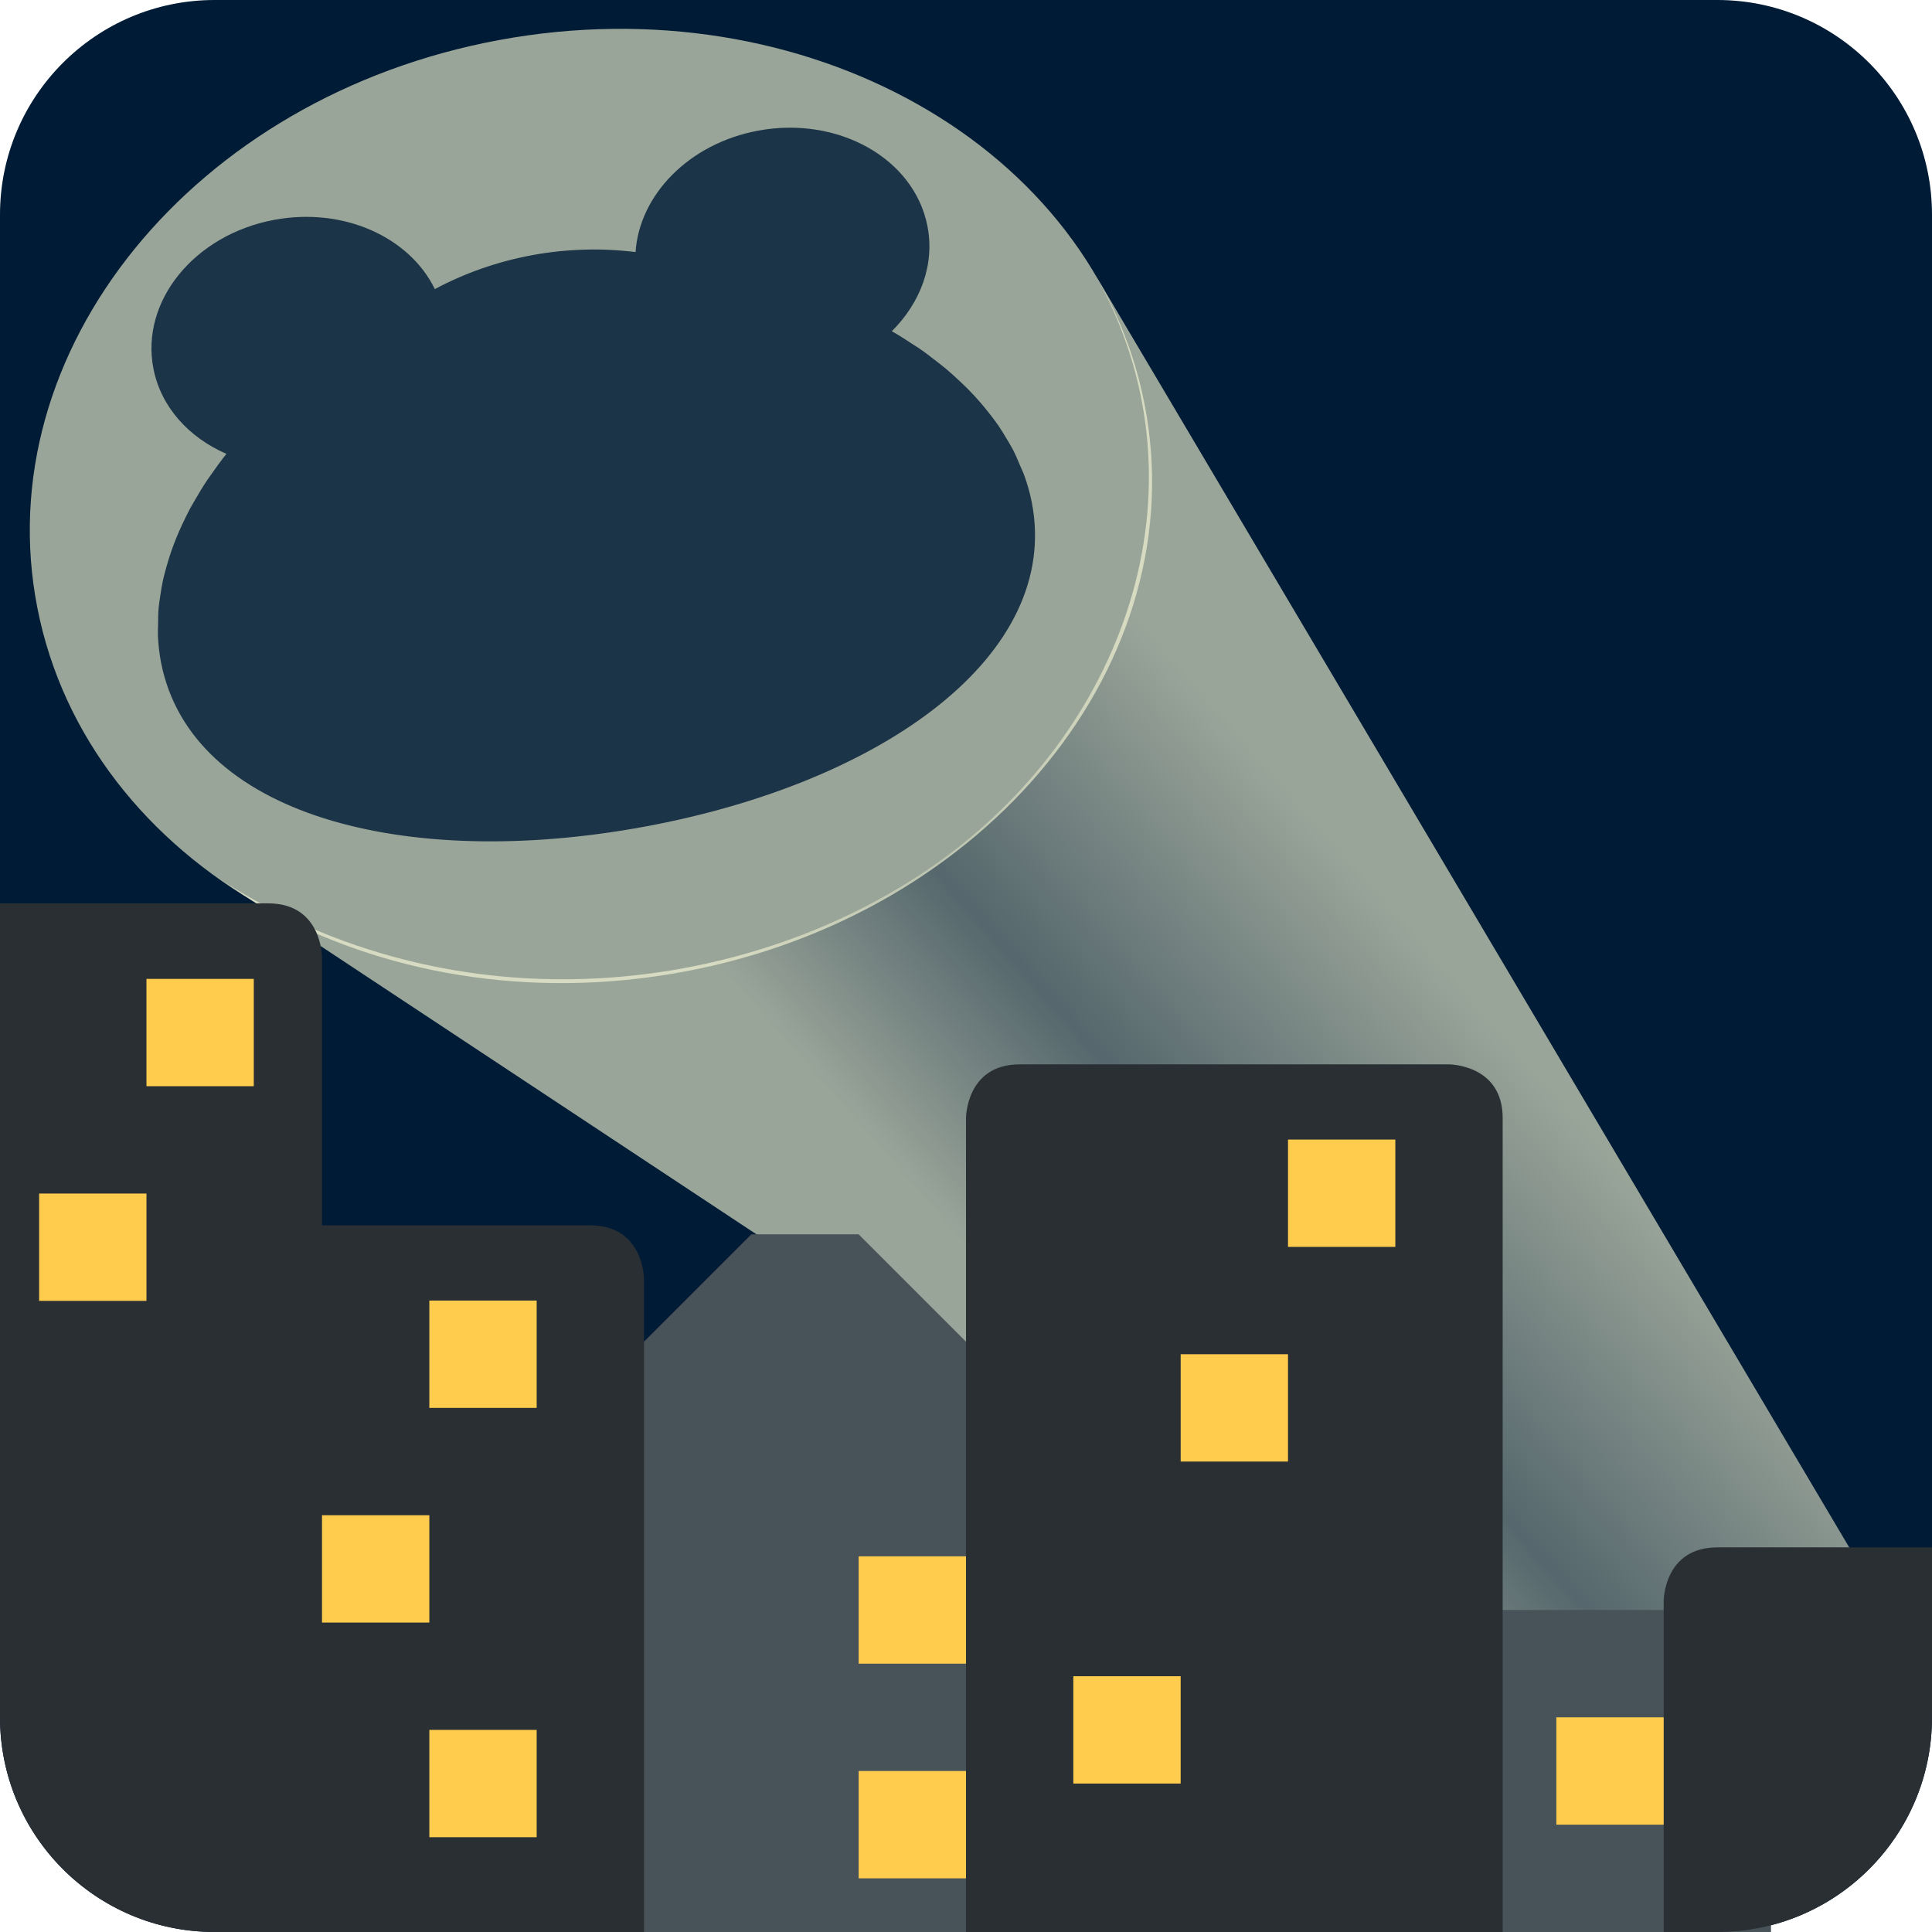
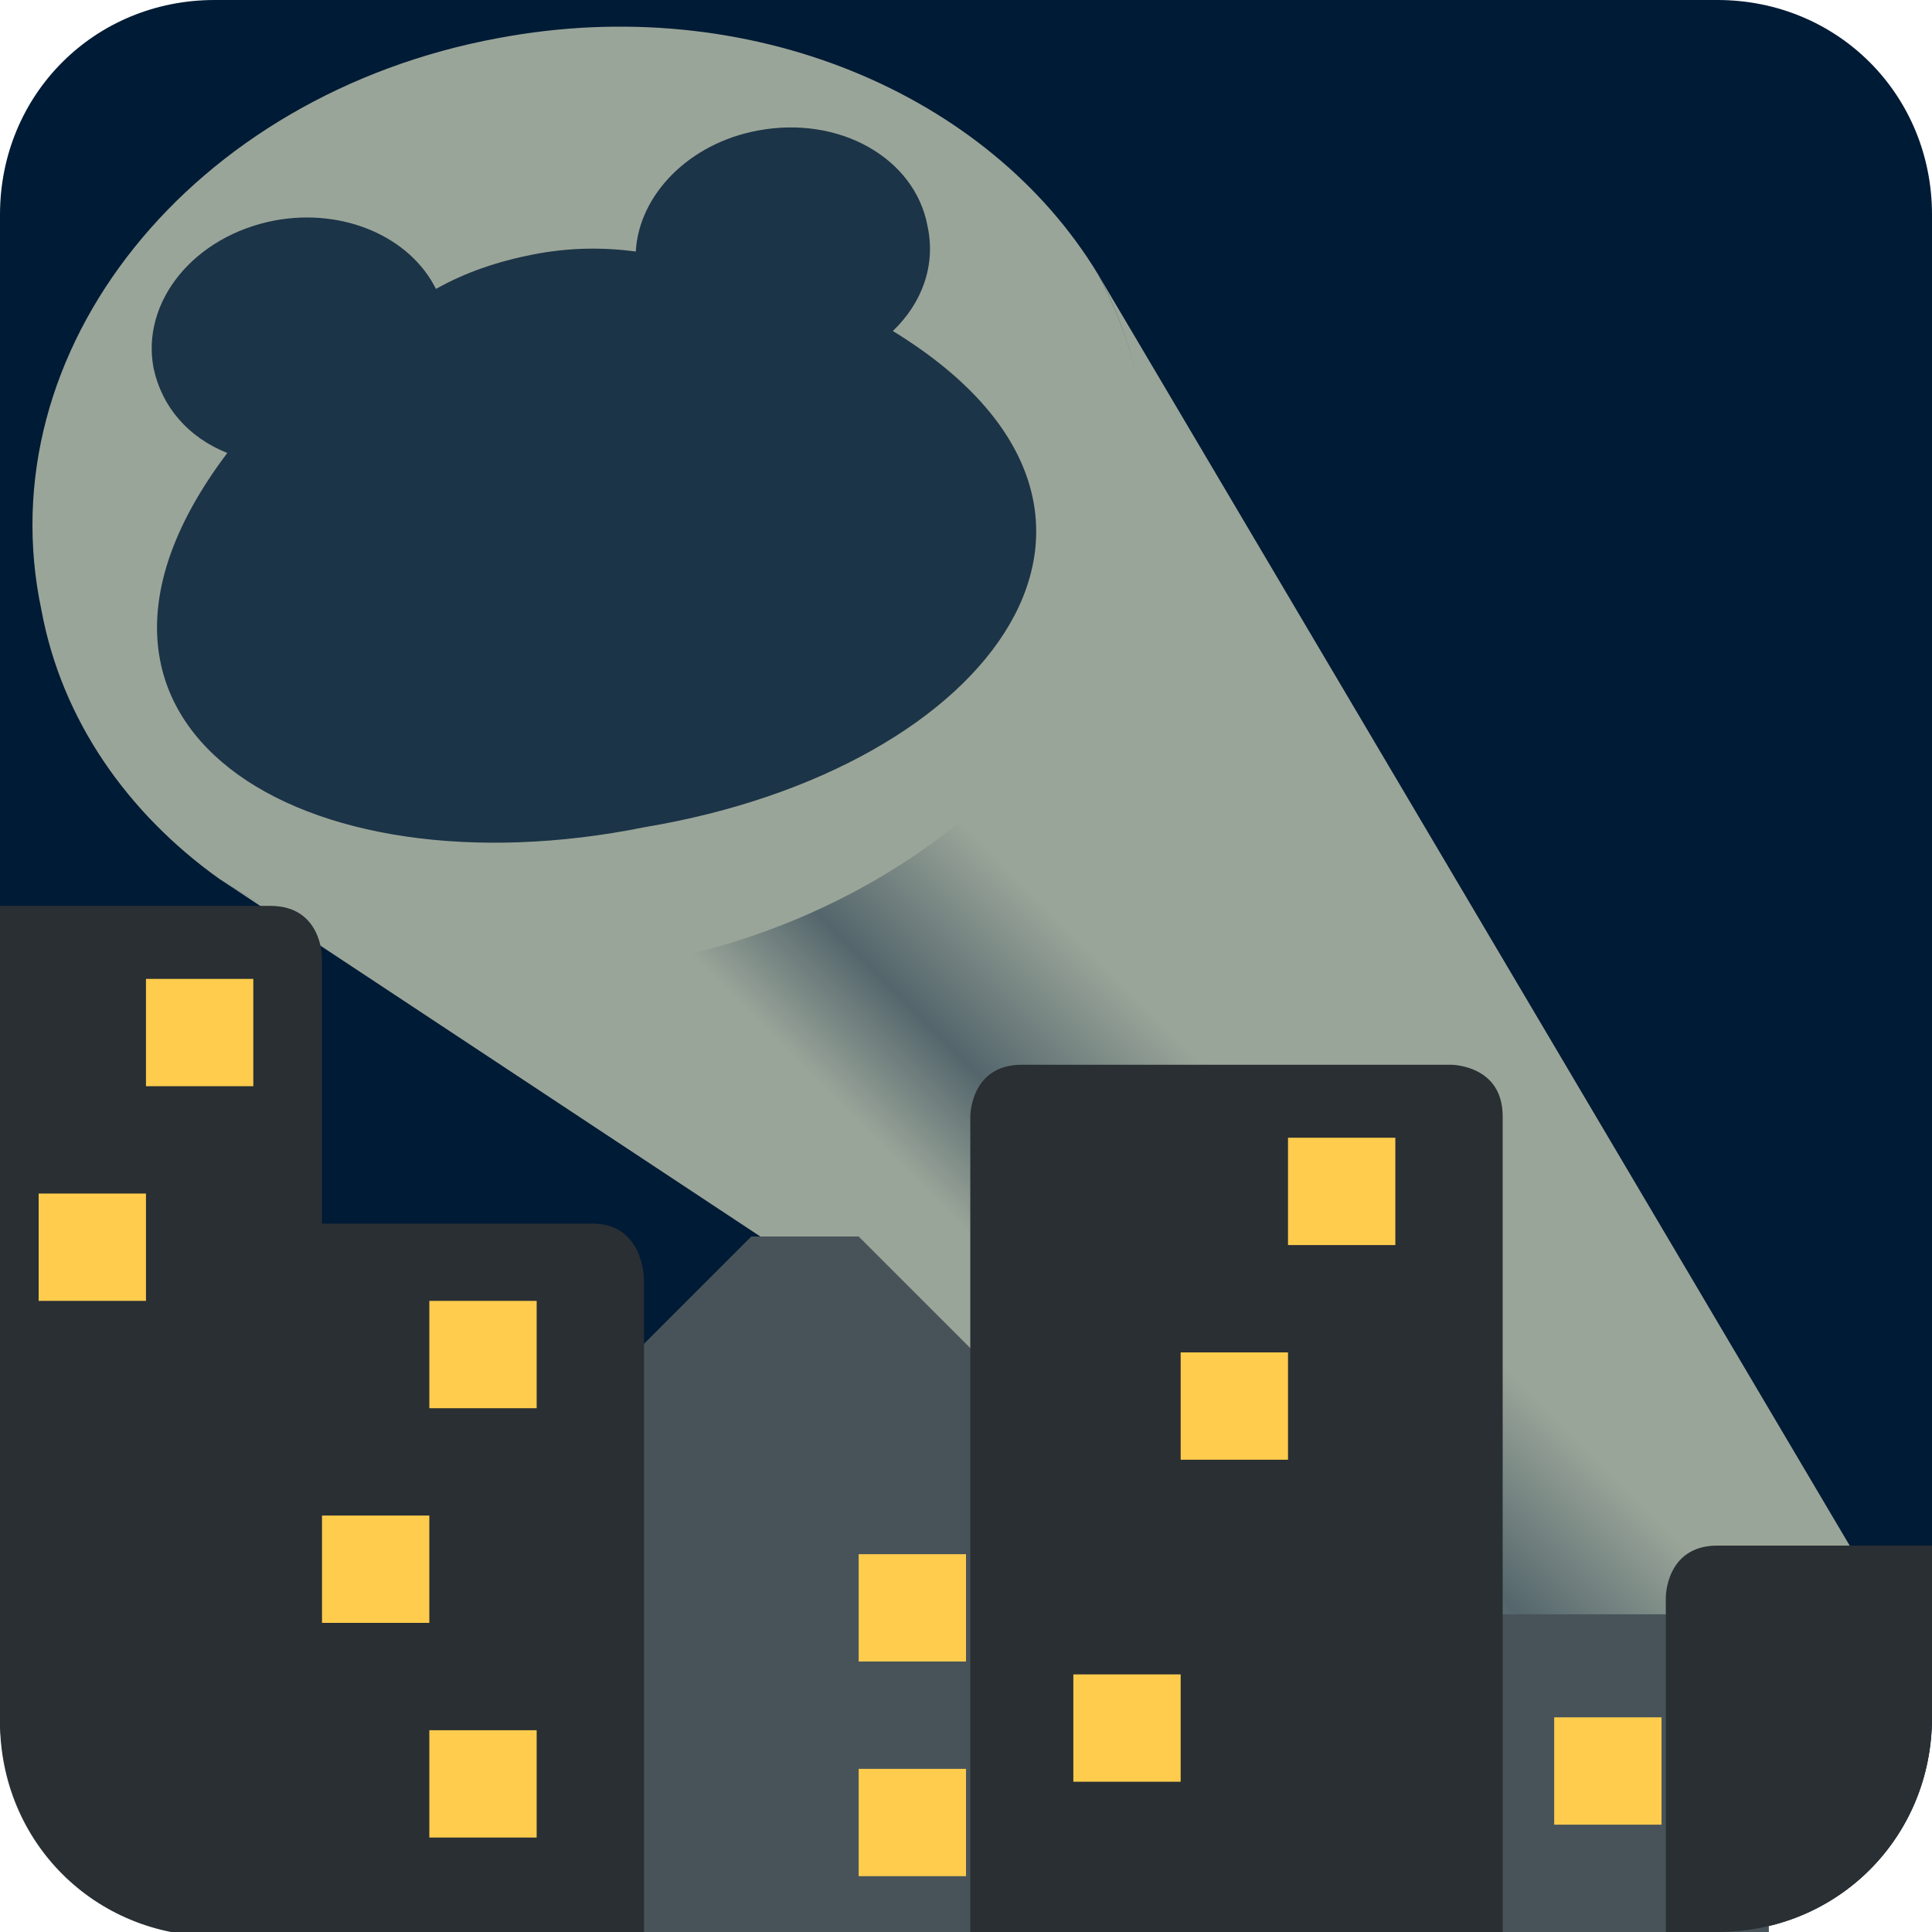
- <svg xmlns="http://www.w3.org/2000/svg" xmlns:xlink="http://www.w3.org/1999/xlink" viewBox="0 0 45 45" style="enable-background:new 0 0 45 45;" xml:space="preserve" version="1.1" id="svg2">
-   <defs id="defs6">
-     <linearGradient id="linearGradient927">
-       <stop id="stop921" offset="0" style="stop-color:#ffffdb;stop-opacity:0.604" />
-       <stop id="stop923" offset="0.417" style="stop-color:#ffffdb;stop-opacity:0.335" />
-       <stop style="stop-color:#ffffdb;stop-opacity:0.604" offset="1" id="stop925" />
-     </linearGradient>
-     <linearGradient id="linearGradient903">
-       <stop style="stop-color:#ffffdb;stop-opacity:0.604" offset="0" id="stop891" />
-       <stop style="stop-color:#ffffdb;stop-opacity:0.335" offset="0.417" id="stop895" />
-       <stop id="stop901" offset="1" style="stop-color:#ffffdb;stop-opacity:0.604" />
-     </linearGradient>
-     <linearGradient id="linearGradient868">
-       <stop style="stop-color:#ffffdb;stop-opacity:0.604" offset="0" id="stop864" />
-       <stop id="stop872" offset="0.246" style="stop-color:#ffffdb;stop-opacity:0.213" />
-       <stop style="stop-color:#ffffdb;stop-opacity:0.604" offset="0.347" id="stop874" />
-       <stop id="stop876" offset="0.48" style="stop-color:#ffffdb;stop-opacity:0.217" />
-       <stop style="stop-color:#ffffdb;stop-opacity:0.604" offset="0.606" id="stop878" />
-       <stop id="stop880" offset="0.726" style="stop-color:#ffffdb;stop-opacity:0.118" />
-       <stop style="stop-color:#ffffdb;stop-opacity:0.604" offset="1" id="stop866" />
-     </linearGradient>
-     <clipPath id="clipPath16" clipPathUnits="userSpaceOnUse">
-       <path id="path18" d="M 0,36 36,36 36,0 0,0 0,36 Z" />
-     </clipPath>
-     <linearGradient xlink:href="#linearGradient868" id="linearGradient870" x1="21.45" y1="2.55" x2="34.3" y2="15.5" gradientUnits="userSpaceOnUse" />
-     <linearGradient xlink:href="#linearGradient903" id="linearGradient887" gradientUnits="userSpaceOnUse" x1="24.251" y1="4.533" x2="31.931" y2="13.414" />
-     <linearGradient xlink:href="#linearGradient927" id="linearGradient919" gradientUnits="userSpaceOnUse" x1="23.651" y1="5.833" x2="32.281" y2="13.414" />
-   </defs>
-   <g transform="matrix(1.25,0,0,-1.25,0,45)" id="g10">
-     <g id="g12">
-       <g clip-path="url(#clipPath16)" id="g14">
-         <path style="fill:#001b35;fill-opacity:1;stroke-width:1" d="M 32,36 H 4 C 1.791,36 0,34.209 0,32 V 10 h 36 v 22 c 0,2.209 -1.791,4 -4,4 z" id="path2" />
-         <path id="path1448" d="M 32,0 H 4 C 1.791,0 0,1.791 0,4 V 26 H 36 V 4 C 36,1.791 34.209,0 32,0 Z" style="fill:#001b35;fill-opacity:1;stroke-width:1" />
-         <g id="g1429" transform="matrix(0.8888961,0,0,0.8888961,0.5566545,3.460676)">
-           <path style="fill:url(#linearGradient919);fill-opacity:1;stroke:none;stroke-width:0.8px;stroke-linecap:butt;stroke-linejoin:miter;stroke-opacity:1" d="M 3.879,18.241 34.081,-1.737 39.878,1.232 22.331,30.853 C 24.766,26.529 23.052,21.444 19.126,18.592 15.201,15.741 8.943,14.912 3.879,18.241 Z" id="path850" />
-           <g transform="matrix(0.9669849,0.1783405,-0.1598898,0.8140265,3.994912,4.323278)" id="g917">
-             <circle transform="scale(1,-1)" cy="-24" cx="12" id="circle909" style="opacity:1;fill:#ffffdb;fill-opacity:0.604;stroke:none;stroke-width:0.357;stroke-linecap:square;stroke-linejoin:miter;stroke-miterlimit:4;stroke-dasharray:none;stroke-opacity:1;paint-order:stroke fill markers" r="12" />
-             <g style="fill:#001b35;fill-opacity:0.819" transform="matrix(0.5243223,0,0,0.5243223,21.23813,22.07613)" id="g20">
-               <path id="path22" transform="matrix(1.404742,0,0,-1.404742,-39.15512,26.03586)" d="m 7.941,4.297 c -2.358,0 -4.271,1.913 -4.271,4.271 0,1.346 0.625,2.545 1.598,3.328 -0.196,0.199 -0.379,0.405 -0.559,0.613 -0.044,0.051 -0.09,0.101 -0.133,0.152 -0.155,0.186 -0.297,0.376 -0.438,0.568 C 4.073,13.32 4.004,13.409 3.941,13.5 3.826,13.667 3.72,13.837 3.615,14.008 3.537,14.136 3.461,14.266 3.389,14.396 c -0.082,0.149 -0.161,0.298 -0.234,0.449 -0.076,0.156 -0.146,0.313 -0.213,0.471 -0.06,0.142 -0.121,0.284 -0.174,0.428 -0.062,0.168 -0.113,0.337 -0.164,0.506 -0.041,0.138 -0.085,0.275 -0.119,0.414 -0.048,0.196 -0.082,0.393 -0.115,0.59 -0.019,0.113 -0.046,0.226 -0.061,0.34 -0.039,0.313 -0.062,0.626 -0.062,0.939 -2e-7,6.48e-4 0,0.001 0,0.002 -10e-8,5.308 5.738,8.541 12.814,8.541 7.077,0 12.812,-3.233 12.812,-8.541 0,-7.29e-4 0,-0.001 0,-0.002 0,-0.314 -0.023,-0.626 -0.062,-0.939 -0.014,-0.114 -0.041,-0.226 -0.061,-0.34 -0.034,-0.197 -0.067,-0.394 -0.115,-0.59 -0.034,-0.139 -0.078,-0.276 -0.119,-0.414 -0.051,-0.169 -0.102,-0.338 -0.164,-0.506 -0.054,-0.148 -0.116,-0.293 -0.178,-0.439 -0.063,-0.147 -0.129,-0.292 -0.199,-0.438 -0.081,-0.166 -0.165,-0.331 -0.256,-0.494 -0.068,-0.122 -0.14,-0.241 -0.213,-0.361 -0.101,-0.166 -0.204,-0.33 -0.314,-0.492 -0.075,-0.109 -0.155,-0.215 -0.234,-0.322 -0.133,-0.18 -0.267,-0.36 -0.412,-0.535 -0.043,-0.052 -0.091,-0.101 -0.135,-0.152 -0.18,-0.208 -0.362,-0.414 -0.559,-0.613 0.974,-0.783 1.598,-1.982 1.598,-3.328 0,-2.358 -1.912,-4.271 -4.271,-4.271 -2.037,0 -3.737,1.426 -4.164,3.334 -0.918,-0.344 -1.91,-0.539 -2.953,-0.539 -1.043,0 -2.038,0.195 -2.955,0.539 C 11.678,5.723 9.978,4.297 7.941,4.297 Z" style="fill:#001b35;fill-opacity:0.819;fill-rule:nonzero;stroke:none;stroke-width:0.712" />
-             </g>
-           </g>
-         </g>
-         <path style="fill:#485359;stroke-width:1" d="M 10,-20 V 9 l 4,4 h 2 l 4,-4 V -20 Z M 33,5 c 0,1 -1,1 -1,1 h -7 c 0,0 -1,0 -1,-1 V -20 H 33 Z" id="path4" />
-         <path style="fill:#292f33;stroke-width:1" d="m 28,15.167 c 0,1 -1,1 -1,1 h -8 c -1,0 -1,-1 -1,-1 V 0 H 28 Z m -17,-2 H 6 v 5 c 0,0 0,1 -1,1 H 0 L 0,4 C 0,1.791 1.791,0 4,0 H 12 v 12.167 c 0,0 0,1 -1,1 z M 32,7.167 c -1,0 -1,-1 -1,-1 V 0 h 1 c 2.209,0 4,1.791 4,4 v 3.167 z" id="path6" />
-         <path style="fill:#ffcc4d;stroke-width:1" d="m 16,7 h 2 v -2 H 16 Z m 0,-4 h 2 v -2 H 16 Z M 14,-1 h 2 v -2 h -2 z m 15,5 h 2 v -2 H 29 Z M 29,0 h 2 v -2 h -2 z" id="path8" />
-         <g style="fill:#5d3800;fill-opacity:0.855" transform="matrix(0.5694995,0,0,0.5694995,19.88124,26.48272)" id="g24" />
-         <path id="path1431" d="M 8,3.766 H 10 V 1.766 H 8 Z m 0,8 H 10 V 9.766 H 8 Z M 6,7.766 h 2 v -2 H 6 Z M 24,14.766 h 2 v -2 h -2 z m -2,-4 h 2 V 8.766 h -2 z m -2,-6 h 2 V 2.766 h -2 z" style="fill:#ffcc4d;stroke-width:1" />
-         <path id="path1431-3" d="m 2.729,17.76 h 2 v -2 h -2 z m -2,-4 H 2.729 v -2 H 0.729 Z" style="fill:#ffcc4d;stroke-width:1" />
+ <svg xmlns="http://www.w3.org/2000/svg" version="1.1" id="svg2" x="0px" y="0px" viewBox="0 0 45 45" style="enable-background:new 0 0 45 45;" xml:space="preserve">
+   <style type="text/css">
+ 	.st0{fill:#001B35;}
+ 	.st1{fill:#FFFFDB;fill-opacity:0.604;}
+ 	.st2{fill:url(#SVGID_1_);}
+ 	.st3{fill:#001B35;fill-opacity:0.819;}
+ 	.st4{fill:#485359;}
+ 	.st5{fill:#292F33;}
+ 	.st6{fill:#FFCC4D;}
+ </style>
+   <path class="st0" d="M45,5v35c0,2.8-2.2,5-5,5H5c-2.8,0-5-2.2-5-5V5c0-2.8,2.2-5,5-5h35C42.8,0,45,2.2,45,5z" />
+   <g id="g1429" transform="matrix(0.8888961,0,0,0.8888961,0.5566545,3.460676)">
+     <g id="g917" transform="matrix(0.9669849,0.1783405,-0.1598898,0.8140265,3.994912,4.323278)">
+       <path class="st1" d="M22.9,12.6C18.7,17.9,11,20.8,4,17.3h0.1H4c-2.7-1.5-4.9-4-6-7.3C-4.8,2.2-0.7-6.9,7-10.4    c6.3-2.9,13.1-1.1,16.9,3.9l0,0C27.8-0.8,27.1,7.3,22.9,12.6z" />
+       <linearGradient id="SVGID_1_" gradientUnits="userSpaceOnUse" x1="948.402" y1="1756.841" x2="958.002" y2="1748.407" gradientTransform="matrix(0.7613 -2.152913e-02 -1.933543e-02 0.5461 -660.9923 -913.6584)">
+         <stop offset="0" style="stop-color:#9AA599" />
+         <stop offset="0.417" style="stop-color:#54666C" />
+         <stop offset="1" style="stop-color:#9AA599" />
+       </linearGradient>
+       <path class="st2" d="M53,32.6l-6.5,6L4,17.3c7.1,3.5,14.4,0,18.5-5.2c4.2-5.3,5.3-12.9,1.4-18.6L53,32.6z" />
+       <g id="g20" transform="matrix(0.5243223,0,0,0.5243223,21.23813,22.07613)">
+         <path id="path22" class="st3" d="M-36.5-48.7c-3.9,1.8-5.9,6.3-4.6,10.1     c0.8,2.2,2.4,3.7,4.5,4.2c-7.6,18.4,8,25.5,24.5,17.6c16.9-7.3,23.8-24.7,7.5-32.1c1.2-2,1.5-4.4,0.7-6.6     c-1.3-3.9-5.5-5.6-9.4-3.8c-3.3,1.5-5.3,5.1-4.9,8.5c-1.7,0.1-3.4,0.5-5.1,1.3c-1.7,0.8-3.2,1.8-4.5,3.1     C-29.6-49.2-33.2-50.2-36.5-48.7z" />
      </g>
    </g>
  </g>
+   <path id="path4" class="st4" d="M12.5,45V33.8l5-5H20l5,5V45H12.5z M41.2,38.8  c0-1.2-1.2-1.2-1.2-1.2h-8.8c0,0-1.2,0-1.2,1.2V45h11.2V38.8z" />
+   <path id="path6" class="st5" d="M35,26  c0-1.2-1.2-1.2-1.2-1.2h-10c-1.2,0-1.2,1.2-1.2,1.2v19H35V26z M13.8,28.5H7.5v-6.2c0,0,0-1.2-1.2-1.2H0v19c0,2.8,2.2,5,5,5h10V29.8  C15,29.8,15,28.5,13.8,28.5z M40,36c-1.2,0-1.2,1.2-1.2,1.2V45H40c2.8,0,5-2.2,5-5v-4H40z" />
+   <path class="st6" d="M20,36.2h2.5v2.5H20V36.2z M20,41.2h2.5v2.5H20V41.2z M36.2,40h2.5v2.5h-2.5V40z M10,40.3h2.5v2.5H10V40.3z   M10,30.3h2.5v2.5H10V30.3z M7.5,35.3H10v2.5H7.5V35.3z M30,26.5h2.5V29H30V26.5z M27.5,31.5H30V34h-2.5V31.5z M25,39h2.5v2.5H25V39  z M3.4,22.8h2.5v2.5H3.4V22.8z M0.9,27.8h2.5v2.5H0.9V27.8z" />
</svg>
